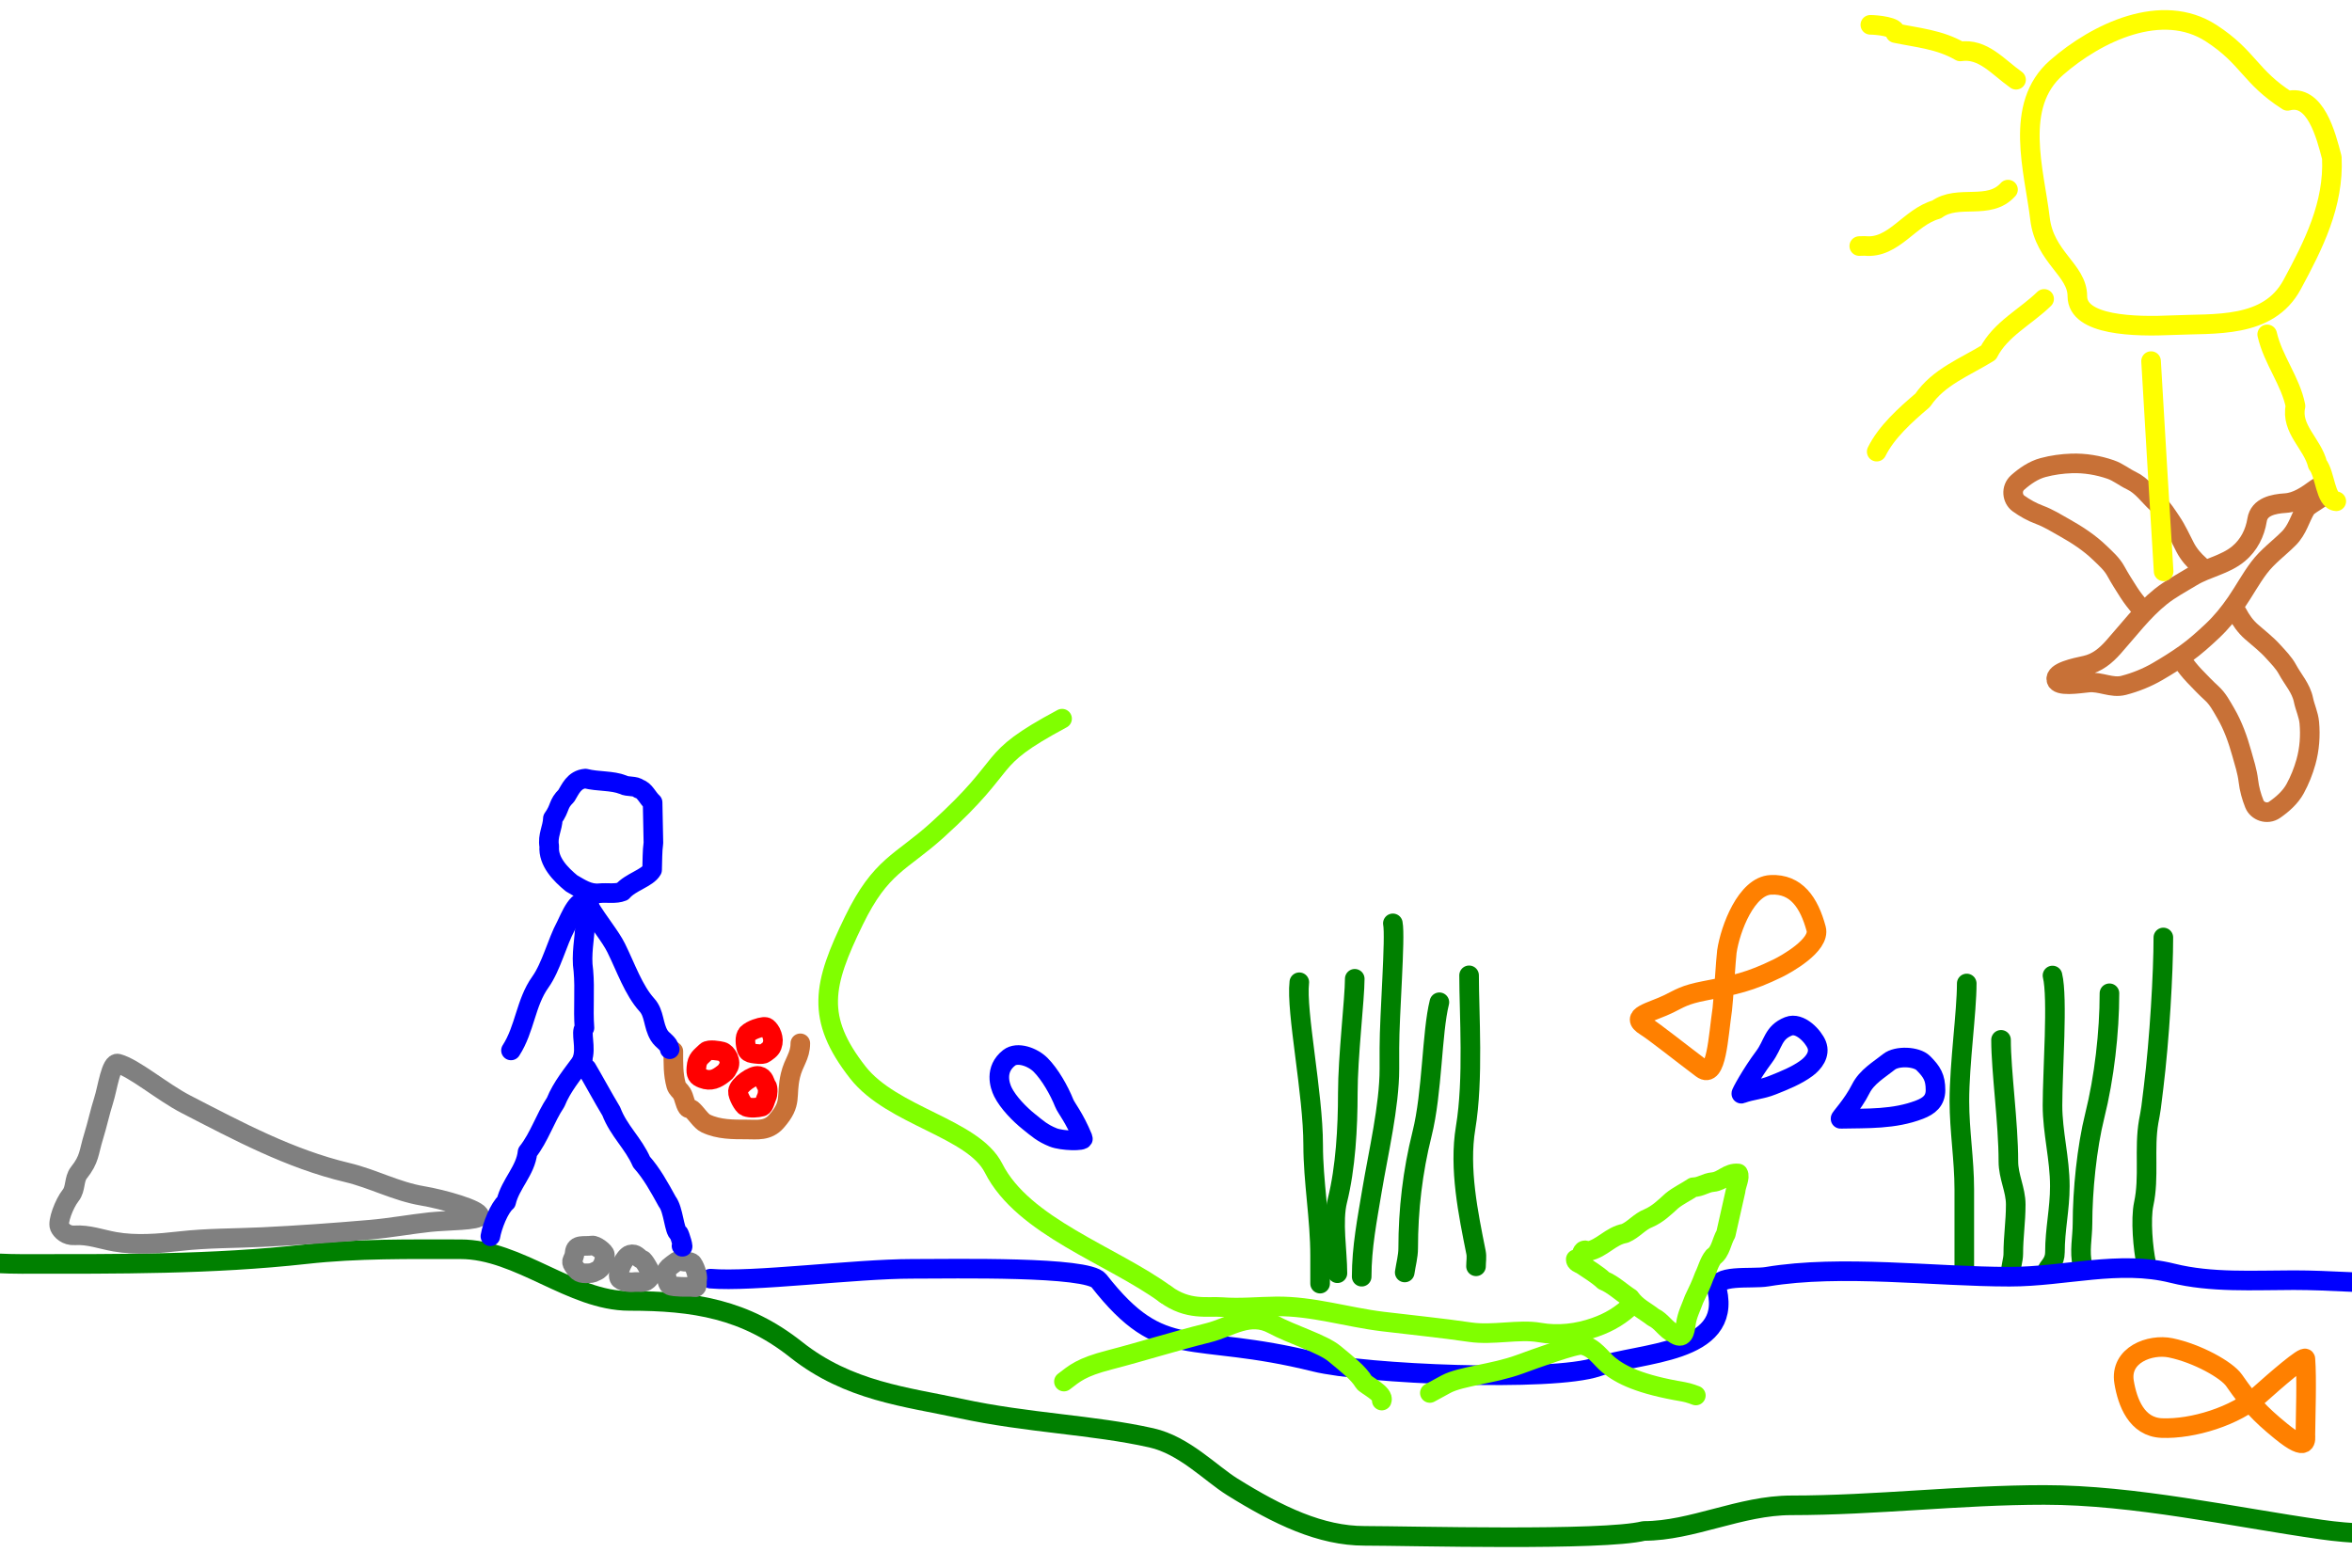
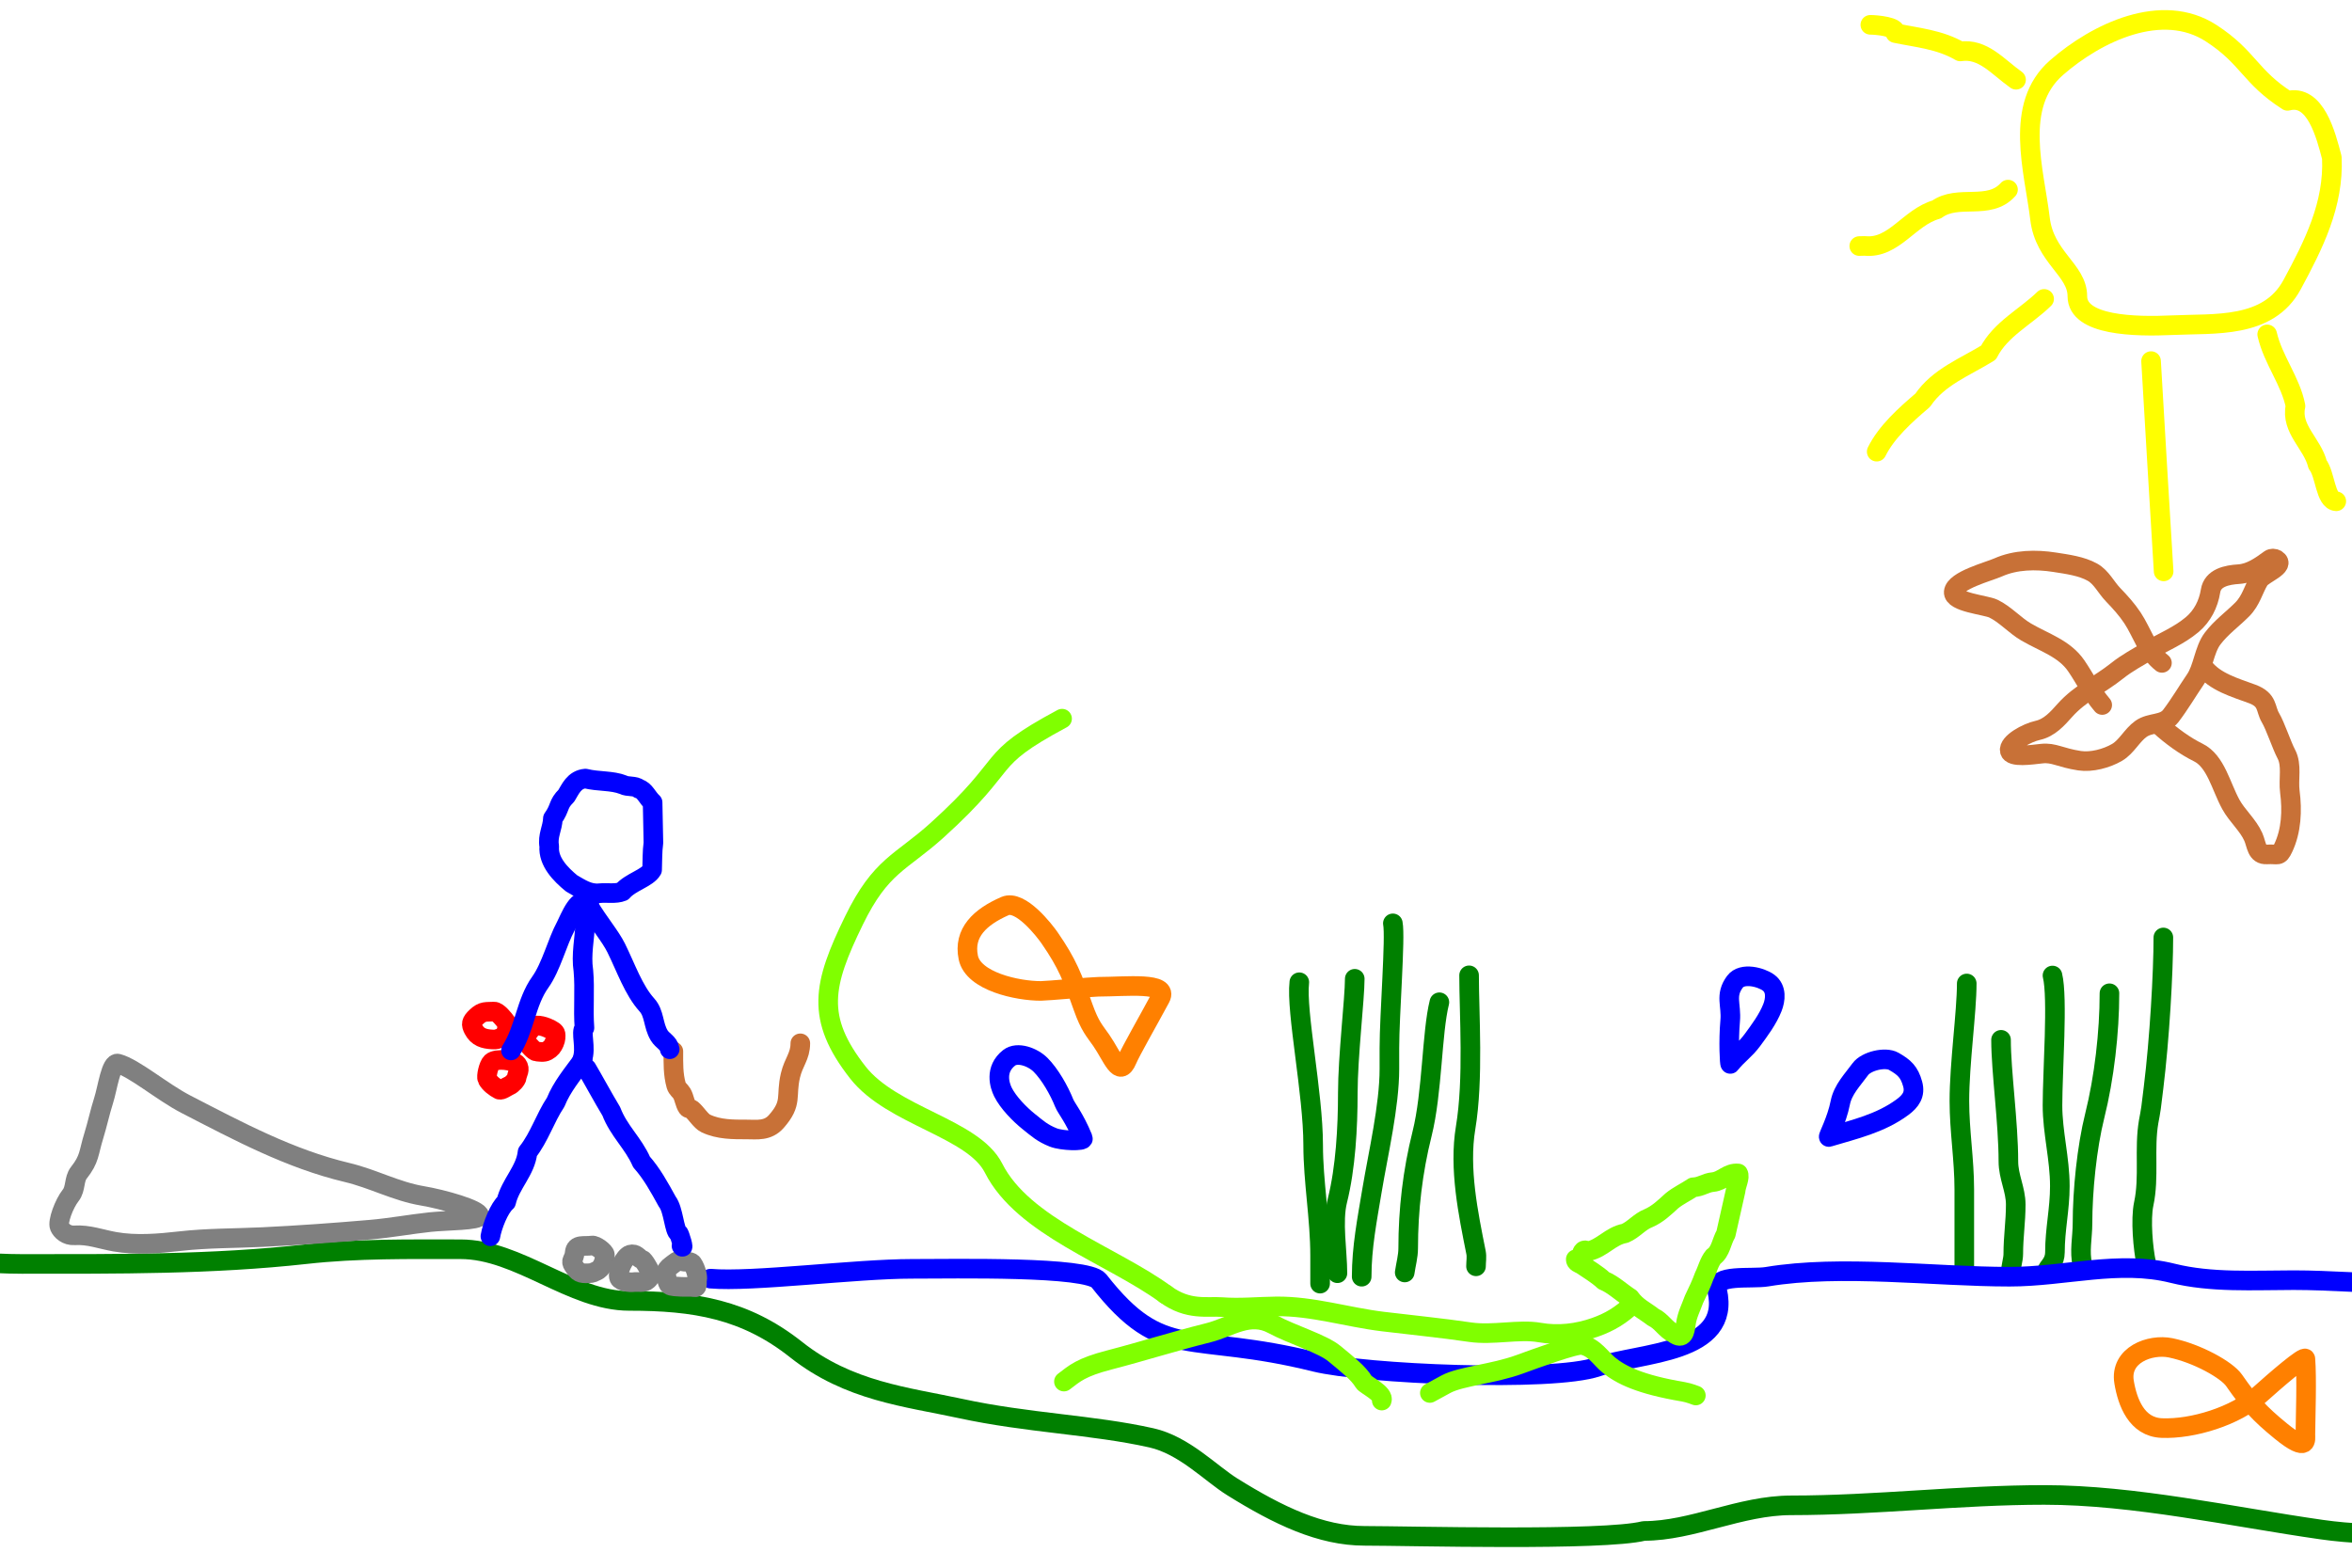
<svg xmlns="http://www.w3.org/2000/svg" width="480" height="320" id="svg2" version="1.1">
-   <defs id="defs4">
-     </defs>
+   <defs id="defs4" />
  <g id="layer1" transform="translate(0,0)">
    <path style="opacity:1;fill:none;fill-opacity:1;fill-rule:nonzero;stroke:#008000;stroke-width:4;stroke-linecap:round;stroke-linejoin:round;marker:none;marker-start:none;marker-mid:none;marker-end:none;stroke-miterlimit:4;stroke-dasharray:none;stroke-dashoffset:0;stroke-opacity:1;visibility:visible;display:inline;overflow:visible;enable-background:accumulate" d="M 265.165,200.499 C 264.475,206.501 267.993,223.186 267.993,233.733 C 267.993,241.151 269.408,248.697 269.408,256.36 C 269.408,258.246 269.408,260.132 269.408,262.017" id="path3654" />
    <path style="opacity:1;fill:none;fill-opacity:1;fill-rule:nonzero;stroke:#008000;stroke-width:4;stroke-linecap:round;stroke-linejoin:round;marker:none;marker-start:none;marker-mid:none;marker-end:none;stroke-miterlimit:4;stroke-dasharray:none;stroke-dashoffset:0;stroke-opacity:1;visibility:visible;display:inline;overflow:visible;enable-background:accumulate" d="M 276.479,199.792 C 276.479,203.878 275.065,215.68 275.065,223.126 C 275.065,230.191 274.607,238.392 272.943,245.047 C 271.868,249.347 272.943,255.443 272.943,259.896" id="path3656" />
    <path style="opacity:1;fill:none;fill-opacity:1;fill-rule:nonzero;stroke:#008000;stroke-width:4;stroke-linecap:round;stroke-linejoin:round;marker:none;marker-start:none;marker-mid:none;marker-end:none;stroke-miterlimit:4;stroke-dasharray:none;stroke-dashoffset:0;stroke-opacity:1;visibility:visible;display:inline;overflow:visible;enable-background:accumulate" d="M 293.75,204.585 C 292.197,210.794 292.339,222.957 290.214,231.455 C 288.296,239.127 287.386,246.931 287.386,254.789 C 287.386,256.456 286.914,258.089 286.678,259.739" id="path3658" />
    <path style="opacity:1;fill:none;fill-opacity:1;fill-rule:nonzero;stroke:#008000;stroke-width:4;stroke-linecap:round;stroke-linejoin:round;marker:none;marker-start:none;marker-mid:none;marker-end:none;stroke-miterlimit:4;stroke-dasharray:none;stroke-dashoffset:0;stroke-opacity:1;visibility:visible;display:inline;overflow:visible;enable-background:accumulate" d="M 299.813,199.085 C 299.813,206.932 300.762,220.262 299.106,230.197 C 297.716,238.539 299.657,247.8 301.227,255.653 C 301.412,256.578 301.227,257.539 301.227,258.482" id="path3660" />
    <path style="opacity:1;fill:none;fill-opacity:1;fill-rule:nonzero;stroke:#008000;stroke-width:4;stroke-linecap:round;stroke-linejoin:round;marker:none;marker-start:none;marker-mid:none;marker-end:none;stroke-miterlimit:4;stroke-dasharray:none;stroke-dashoffset:0;stroke-opacity:1;visibility:visible;display:inline;overflow:visible;enable-background:accumulate" d="M 284.257,188.478 C 284.821,191.3 283.55,207.16 283.55,213.934 C 283.55,215.348 283.55,216.762 283.55,218.177 C 283.55,225.792 281.262,235.437 280.014,242.925 C 279.008,248.961 277.893,254.613 277.893,260.603" id="path3662" />
    <path style="opacity:1;fill:none;fill-opacity:1;fill-rule:nonzero;stroke:#008000;stroke-width:4;stroke-linecap:round;stroke-linejoin:round;marker:none;marker-start:none;marker-mid:none;marker-end:none;stroke-miterlimit:4;stroke-dasharray:none;stroke-dashoffset:0;stroke-opacity:1;visibility:visible;display:inline;overflow:visible;enable-background:accumulate" d="M 408.375,212.25 C 408.375,218.669 409.875,229.186 409.875,237.051 C 409.875,240.239 411.375,242.794 411.375,245.878 C 411.375,249.423 410.875,252.431 410.875,255.967 C 410.875,257.137 410.375,258.48 410.375,259.75" id="path3751" />
    <path style="fill:none;fill-rule:nonzero;stroke:#008000;stroke-width:4;stroke-linecap:round;stroke-linejoin:round;stroke-opacity:1;opacity:1;color:#000000;fill-opacity:1;marker:none;marker-start:none;marker-mid:none;marker-end:none;stroke-miterlimit:4;stroke-dasharray:none;stroke-dashoffset:0;visibility:visible;display:inline;overflow:visible;enable-background:accumulate" d="M 430.5,202.75 C 430.5,210.734 429.431,220.024 427.5,227.75 C 425.876,234.245 425,243.098 425,249.75 C 425,252.583 424.313,255.501 425,258.25" id="path3753" />
    <path style="fill:none;fill-rule:nonzero;stroke:#008000;stroke-width:4;stroke-linecap:round;stroke-linejoin:round;stroke-opacity:1;opacity:1;color:#000000;fill-opacity:1;marker:none;marker-start:none;marker-mid:none;marker-end:none;stroke-miterlimit:4;stroke-dasharray:none;stroke-dashoffset:0;visibility:visible;display:inline;overflow:visible;enable-background:accumulate" d="M 418.875,199.125 C 420.005,203.645 418.875,218.799 418.875,225.625 C 418.875,231.166 420.375,236.471 420.375,242.125 C 420.375,246.845 419.375,250.903 419.375,255.625 C 419.375,257.552 418.195,258.485 417.875,259.125" id="path3755" />
    <path style="fill:none;fill-rule:nonzero;stroke:#008000;stroke-width:4;stroke-linecap:round;stroke-linejoin:round;stroke-opacity:1;opacity:1;color:#000000;fill-opacity:1;marker:none;marker-start:none;marker-mid:none;marker-end:none;stroke-miterlimit:4;stroke-dasharray:none;stroke-dashoffset:0;visibility:visible;display:inline;overflow:visible;enable-background:accumulate" d="M 401.375,200.75 C 401.375,206.612 399.875,217.075 399.875,224.75 C 399.875,230.782 400.875,236.739 400.875,242.75 C 400.875,247.505 400.875,251.976 400.875,256.75 C 400.875,257.75 400.875,258.75 400.875,259.75" id="path3757" />
    <path style="opacity:1;fill:none;fill-opacity:1;fill-rule:nonzero;stroke:#008000;stroke-width:4;stroke-linecap:round;stroke-linejoin:round;marker:none;marker-start:none;marker-mid:none;marker-end:none;stroke-miterlimit:4;stroke-dasharray:none;stroke-dashoffset:0;stroke-opacity:1;visibility:visible;display:inline;overflow:visible;enable-background:accumulate" d="M 441.5,191.359 C 441.5,198.581 440.716,212.171 439.5,222.014 C 439.333,223.364 439.167,224.714 439,226.063 C 438.88,227.036 438.667,227.991 438.5,228.955 C 437.546,234.471 438.675,240.291 437.5,245.729 C 436.811,248.918 437.375,254.984 438,257.875" id="path3759" />
    <path style="fill:none;fill-rule:evenodd;stroke:#0000ff;stroke-width:4;stroke-linecap:round;stroke-linejoin:round;stroke-miterlimit:4;stroke-dasharray:none;stroke-opacity:1" d="M 144.987,261 C 153.405,261.745 174.587,259 186.083,259 C 194.909,259 221.921,258.436 224.268,261.437 C 237.372,278.184 242.683,271.61 268.376,278 C 278.31,280.471 316.753,282.171 326.03,278.993 C 334.841,275.974 353.426,276.468 350.444,263.389 C 349.662,259.956 357.379,261.144 360.624,260.603 C 375.763,258.08 394.702,260.603 410.122,260.603 C 421.447,260.603 432.418,257.162 443.356,259.896 C 451.271,261.875 459.936,261.31 468.105,261.31 C 475.488,261.31 483.21,262.017 490.732,262.017 C 497.26,262.017 503.672,261.893 509.824,263.431" id="path2849" />
-     <path style="fill:none;fill-rule:evenodd;stroke:#ff8000;stroke-width:4;stroke-linecap:round;stroke-linejoin:round;stroke-miterlimit:4;stroke-dasharray:none;stroke-opacity:1" d="M 347.309,218.12 C 350.342,220.399 350.647,211.618 351.492,205.968 C 351.669,204.779 352.243,195.429 352.421,194.241 C 353.128,189.506 356.42,180.859 361.398,180.615 C 366.572,180.361 369.197,184.221 370.644,189.586 C 371.546,192.935 364.415,196.86 362.852,197.623 C 357.089,200.435 354.12,201.042 347.858,202.252 C 343.704,203.055 342.794,203.819 340.555,204.911 C 336.947,206.671 332.41,207.367 335.823,209.48 C 337.668,210.622 342.777,214.714 347.309,218.12 z" id="path3621" />
+     <path style="fill:none;fill-rule:evenodd;stroke:#ff8000;stroke-width:4;stroke-linecap:round;stroke-linejoin:round;stroke-miterlimit:4;stroke-dasharray:none;stroke-opacity:1" d="M 236.808,203.725 C 238.605,200.384 229.878,201.405 224.165,201.421 C 222.963,201.424 213.634,202.265 212.432,202.268 C 207.645,202.281 198.601,200.33 197.609,195.445 C 196.579,190.369 200,187.192 205.086,184.954 C 208.261,183.557 213.215,190.016 214.205,191.446 C 217.852,196.721 218.9,199.564 221.039,205.572 C 222.458,209.558 223.351,210.343 224.768,212.392 C 227.051,215.693 228.422,220.073 229.997,216.381 C 230.848,214.385 234.124,208.719 236.808,203.725 z" id="path3621" />
    <path style="fill:none;fill-rule:evenodd;stroke:#ff8000;stroke-width:4;stroke-linecap:round;stroke-linejoin:round;stroke-miterlimit:4;stroke-dasharray:none;stroke-opacity:1" d="M 470.487,277.375 C 470.419,276.523 464.333,281.796 461.112,284.688 C 456.234,289.066 447.478,291.755 441.174,291.5 C 436.028,291.292 434.167,286.204 433.487,282.125 C 432.559,276.56 438.812,274.264 442.987,275.125 C 448.442,276.25 454.453,279.634 455.924,281.75 C 459.126,286.354 461.066,288.518 465.487,292.125 C 471.125,296.725 470.476,293.713 470.487,292.812 C 470.527,289.158 470.796,281.238 470.487,277.375 z" id="path3623" />
    <path style="opacity:1;fill:none;fill-opacity:1;fill-rule:nonzero;stroke:#008000;stroke-width:4;stroke-linecap:round;stroke-linejoin:round;marker:none;marker-start:none;marker-mid:none;marker-end:none;stroke-miterlimit:4;stroke-dasharray:none;stroke-dashoffset:0;stroke-opacity:1;visibility:visible;display:inline;overflow:visible;enable-background:accumulate" d="M -170.513,256 C -164.846,254.832 -154.201,256.384 -150.513,256.5 C -139.713,256.84 -126.531,258.5 -115.513,258.5 C -101.894,258.5 -88.583,255.96 -75.013,256.5 C -62.906,256.982 -50.074,259.912 -38.013,257.5 C -24.878,254.873 -8.824,258 4.487,258 C 23.854,258 43.318,258.13 62.487,256 C 72.96,254.836 83.409,255 93.987,255 C 105.885,255 116.625,265.546 128.426,265.546 C 141.721,265.546 152.048,267.225 162.487,275.5 C 173.209,284 185.037,285.13 195.987,287.5 C 209.846,290.5 222.974,290.802 234.987,293.5 C 241.665,295 247.049,300.735 251.487,303.5 C 260.903,309.367 269.53,313.5 278.487,313.5 C 287.529,313.5 327.142,314.586 335.487,312.5 C 345.365,312.5 355.144,307.272 365.574,307.272 C 382.775,307.272 400.023,305.151 417.193,305.151 C 435.591,305.151 455.66,309.636 473.762,312.222 C 485.671,313.923 499.154,313.083 510.531,310.808" id="path2842" />
    <path style="fill:none;stroke:#0000ff;stroke-width:4;stroke-linecap:round;stroke-linejoin:round;stroke-miterlimit:4;stroke-dasharray:none;stroke-opacity:1" d="M 119.477,158.925 C 117.129,159.113 116.378,161.16 115.576,162.435 C 113.778,164.189 114.429,164.836 112.831,167.065 C 112.779,169.032 111.699,170.6 112.093,172.74 C 111.829,175.887 114.433,178.487 116.64,180.308 C 118.461,181.349 120.142,182.541 122.338,182.324 C 123.889,182.17 125.648,182.533 127.034,181.969 C 128.666,180.044 132.123,179.246 133.084,177.552 C 133.164,175.695 133.095,173.852 133.349,172.046 C 133.295,169.298 133.241,166.551 133.186,163.803 C 132.115,162.834 131.575,161.29 130.372,160.998 C 129.697,160.335 128.062,160.668 127.173,160.185 C 124.882,159.275 122.117,159.582 119.477,158.925 L 119.477,158.925 z" id="path2905" />
    <path style="fill:none;stroke:#0000ff;stroke-width:4;stroke-linecap:round;stroke-linejoin:round;stroke-miterlimit:4;stroke-dasharray:none;stroke-opacity:1" d="M 118.812,216.292 C 119.728,213.924 118.401,210.617 119.277,209.796 C 118.978,205.93 119.408,202.008 119.058,198.149 C 118.553,194.827 119.328,191.573 119.432,188.473 C 119.714,186.974 119.996,185.475 120.278,183.976" id="path2907" />
    <path style="fill:none;stroke:#c87137;stroke-width:4;stroke-linecap:round;stroke-linejoin:round;marker:none;stroke-miterlimit:4;stroke-dasharray:none;stroke-dashoffset:0;stroke-opacity:1;visibility:visible;display:inline;overflow:visible;enable-background:accumulate" d="M 137.422,214.6 C 137.419,216.963 137.348,219.244 137.998,221.552 C 138.2,222.268 138.796,222.603 139.15,223.188 C 139.653,224.023 139.754,225.274 140.301,226.051 C 140.516,226.356 140.901,226.246 141.165,226.46 C 142.081,227.204 143.016,228.837 144.043,229.323 C 146.708,230.585 149.626,230.55 152.392,230.55 C 154.505,230.55 156.673,230.919 158.437,228.914 C 161.808,225.083 160.293,223.869 161.316,219.507 C 161.96,216.762 163.331,215.623 163.331,212.964" id="path2928" />
+     <path style="fill:none;stroke:#ff0000;stroke-width:4;stroke-linecap:butt;stroke-linejoin:miter;marker:none;stroke-miterlimit:4;stroke-dasharray:none;stroke-dashoffset:0;stroke-opacity:1;visibility:visible;display:inline;overflow:visible;enable-background:accumulate" d="M 103.265,208.64 C 102.947,208.167 101.594,206.441 100.829,206.488 C 99.226,206.587 98.528,206.294 97.179,207.599 C 96.16,208.584 96.067,209.038 96.626,210.113 C 97.461,211.719 98.768,212.084 100.472,212.177 C 101.505,212.234 101.333,212.102 102.05,211.903 C 103.378,211.533 103.814,209.457 103.265,208.64 z" id="path3727" />
+     <path style="fill:none;stroke:#ff0000;stroke-width:4;stroke-linecap:butt;stroke-linejoin:miter;marker:none;stroke-miterlimit:4;stroke-dasharray:none;stroke-dashoffset:0;stroke-opacity:1;visibility:visible;display:inline;overflow:visible;enable-background:accumulate" d="M 105.565,217.328 C 104.858,216.346 101.234,215.978 100.31,216.855 C 99.717,217.419 99.178,219.744 99.459,220.273 C 99.935,221.168 101.002,221.976 101.894,222.425 C 102.326,222.642 103.43,221.805 103.968,221.588 C 104.465,221.388 105.404,220.423 105.458,219.902 C 105.543,219.08 106.286,218.329 105.565,217.328 z" id="path3729" />
+     <path style="fill:none;stroke:#ff0000;stroke-width:4;stroke-linecap:butt;stroke-linejoin:miter;marker:none;stroke-miterlimit:4;stroke-dasharray:none;stroke-dashoffset:0;stroke-opacity:1;visibility:visible;display:inline;overflow:visible;enable-background:accumulate" d="M 111.521,209.738 C 110.933,209.501 110.126,209.293 109.548,209.329 C 108.664,209.383 107.724,210.746 107.374,211.567 C 107.125,212.154 107.314,212.576 107.648,212.989 C 108.015,213.442 108.99,214.606 109.522,214.644 C 110.032,214.68 110.983,214.884 111.639,214.513 C 112.495,214.028 112.78,213.599 113.129,212.827 C 113.422,212.178 113.446,211.441 113.373,211.041 C 113.306,210.677 112.814,210.259 111.521,209.738 z" id="path3733" />
    <path style="fill:none;stroke:#0000ff;stroke-width:4;stroke-linecap:round;stroke-linejoin:round;stroke-miterlimit:4;stroke-dasharray:none;stroke-opacity:1" d="M 104.283,214.416 C 107.109,210.056 107.281,204.651 110.261,200.485 C 112.499,197.356 113.726,192.269 115.471,189.06 C 116.175,187.765 118.332,181.873 120.201,185.007 C 122.188,188.339 124.558,191.081 125.759,193.514 C 127.747,197.538 129.29,202.112 132.033,205.147 C 133.595,206.875 133.265,209.269 134.526,211.351 C 135.208,212.476 136.427,212.842 136.675,214.174" id="path2911" />
    <path style="fill:none;stroke:#c87137;stroke-width:4;stroke-linecap:round;stroke-linejoin:round;marker:none;stroke-miterlimit:4;stroke-dasharray:none;stroke-dashoffset:0;stroke-opacity:1;visibility:visible;display:inline;overflow:visible;enable-background:accumulate" d="M -41.222,254.43 C -46.037,253.851 -51.42,256.366 -55.727,254.59 C -59.45,253.055 -63.352,249.902 -64.405,245.392 C -65.838,239.252 -67.461,233.145 -68.909,227.003 C -71.054,217.911 -69.453,208.561 -69.884,199.343 C -70.1,194.723 -67.562,190.459 -67.699,185.767 C -67.893,179.148 -68.139,172.525 -67.718,165.897 C -67.493,162.362 -67.774,158.73 -69.517,155.504 C -70.574,153.549 -69.686,151.157 -69.704,149.004" id="path2832" />
    <path style="fill:none;stroke:#c87137;stroke-width:4;stroke-linecap:round;stroke-linejoin:round;marker:none;stroke-miterlimit:4;stroke-dasharray:none;stroke-dashoffset:0;stroke-opacity:1;visibility:visible;display:inline;overflow:visible;enable-background:accumulate" d="M -99.122,153.765 C -98.664,157.476 -98.306,161.191 -97.8,164.933 C -97.14,169.809 -97.8,175.361 -97.8,180.288 C -97.8,191.504 -96.58,203.754 -99.122,214.489 C -100.471,220.187 -97.551,234.641 -99.122,239.616 C -101.609,247.497 -109.699,251.134 -116.967,254.972 C -118.036,255.537 -120.966,254.972 -122.254,254.972" id="path2850" />
    <path style="fill:none;stroke:#94f3f3;stroke-width:4;stroke-linecap:round;stroke-linejoin:round;stroke-miterlimit:4;stroke-dasharray:none;stroke-opacity:1" d="M -104.419,37.45 C -109.365,37.639 -113.892,41.25 -115.419,45.919 C -117.088,49.654 -118.729,53.735 -118.038,57.903 C -117.148,62.732 -115.164,67.255 -113.607,71.888 C -113.261,72.584 -112.639,73.508 -113.263,74.231 C -114.303,74.851 -115.021,73.39 -115.574,72.717 C -116.452,71.422 -117.19,70.025 -118.26,68.873 C -122.278,63.26 -126.961,58.025 -132.638,54.044 C -134.233,53.006 -136.405,53.088 -137.888,54.294 C -140.033,55.92 -141.564,58.187 -143.566,59.971 C -147.189,63.533 -151.166,66.933 -153.624,71.458 C -156.233,76.564 -156.596,82.877 -154.148,88.113 C -152.334,92.205 -148.572,94.938 -144.826,97.14 C -140.6,99.649 -136.28,102.013 -132.201,104.763 C -131.45,104.803 -129.987,106.114 -131.163,106.453 C -132.316,106.24 -133.483,105.696 -134.654,106.142 C -140.043,107.19 -144.756,110.443 -148.51,114.345 C -150.376,116.359 -152.062,118.609 -152.906,121.255 C -153.895,124.096 -153.918,127.401 -152.369,130.052 C -151.26,132.225 -149.108,133.529 -147.002,134.588 C -143.752,136.237 -140.383,137.714 -137.444,139.9 C -135.236,141.405 -133.031,142.92 -130.701,144.231 C -129.856,145.168 -130.913,146.391 -131.796,146.826 C -138.14,150.574 -144.111,155.058 -149.096,160.508 C -151.659,163.274 -153.644,166.868 -153.544,170.731 C -153.495,172.933 -151.919,175.144 -149.65,175.437 C -144.196,176.975 -138.596,177.995 -132.963,178.58 C -128.234,178.909 -123.372,178.368 -119.029,176.381 C -114.052,174.14 -113.792,170.605 -109.889,166.847 C -106.281,163.172 -103.036,159.047 -100.999,154.281 C -100.453,153.296 -100.254,152.135 -99.513,151.263 C -98.767,150.714 -97.369,151.062 -97.357,152.106 C -96.795,154.355 -95.914,156.645 -94.143,158.221 C -91.882,160.732 -85.199,162.871 -82.312,164.612 C -79.759,165.724 -78.734,163.076 -77.005,161.035 C -74.298,158.287 -72.312,154.797 -71.39,151.051 C -71.127,150.069 -71.315,148.895 -70.732,148.044 C -69.761,147.321 -68.747,148.218 -68.158,148.962 C -65.144,151.449 -60.186,155.944 -56.186,156.678 C -51.642,157.598 -47.025,156.403 -42.66,155.174 C -38.961,154.129 -35.236,152.871 -32.027,150.711 C -29.834,149.172 -29.584,145.897 -30.924,143.714 C -32.033,141.8 -33.429,140.084 -34.824,138.375 C -35.321,137.714 -36.053,136.815 -34.943,137.787 C -32.34,139.811 -29.43,141.916 -25.987,141.931 C -22.36,142.115 -18.51,142.818 -15.061,141.318 C -12.807,140.003 -12.049,137.277 -11.588,134.875 C -9.557,126.165 -9.034,117.038 -10.585,108.207 C -10.984,105.387 -12.071,102.394 -14.542,100.758 C -16.669,99.258 -19.288,98.501 -21.888,98.731 C -22.955,98.515 -22.652,96.758 -21.607,96.794 C -16.848,95.26 -12.126,93.282 -8.2,90.123 C -6.576,88.792 -5.022,87.3 -3.951,85.481 C -3.185,83.9 -3.336,81.901 -4.562,80.586 C -6.44,78.312 -9.298,77.191 -11.982,76.169 C -17.691,74.124 -24.106,74.942 -29.525,77.466 C -31.49,78.363 -33.503,79.361 -34.837,81.127 C -35.811,81.703 -35.176,83.01 -36.263,83.419 C -37.471,83.643 -36.959,81.837 -36.984,81.096 C -36.688,79.565 -36.751,78.014 -36.903,76.475 C -37.322,70.067 -39.772,63.736 -44.046,58.912 C -46.245,56.562 -49.059,54.293 -52.441,54.294 C -55.13,54.439 -56.997,56.612 -58.812,58.342 C -60.415,59.853 -61.744,61.626 -63.201,63.263 C -64.206,63.707 -64.974,62.568 -65.167,61.715 C -66.463,58.059 -68.823,54.876 -71.395,52.017 C -75.906,47.322 -81.757,44.296 -87.355,41.119 C -90.934,39.241 -94.832,37.865 -98.892,37.613 C -100.728,37.428 -102.576,37.392 -104.419,37.45 z" id="path2827" />
    <path id="path3747" style="fill:none;stroke:#808080;stroke-width:4;stroke-linecap:butt;stroke-linejoin:miter;stroke-miterlimit:4;stroke-dasharray:none;stroke-opacity:1" d="M 97.858,248.175 C 97.858,249.17 91.115,249.099 87.757,249.46 C 83.69,249.898 79.65,250.652 75.564,251.003 C 68.237,251.634 60.896,252.164 53.568,252.515 C 47.954,252.784 42.361,252.709 36.73,253.348 C 32.291,253.852 27.699,254.224 23.423,253.467 C 20.674,252.98 18.086,251.973 15.199,252.159 C 13.58,252.263 12.505,251.201 12.161,250.41 C 11.726,249.413 13.03,245.769 14.436,243.985 C 15.49,242.648 15.069,240.679 16.08,239.402 C 18.343,236.546 18.055,235.347 19.13,231.88 C 19.872,229.488 20.399,226.968 21.151,224.62 C 21.963,222.086 22.632,216.723 24.076,217.108 C 27.386,217.991 33.126,222.918 37.966,225.412 C 48.525,230.855 59.153,236.564 70.85,239.337 C 76.077,240.576 80.852,243.202 86.199,244.098 C 90.305,244.786 97.858,246.901 97.858,248.175 L 97.858,248.175 z" />
-     <path style="fill:none;stroke:#ff0000;stroke-width:4;stroke-linecap:butt;stroke-linejoin:miter;marker:none;stroke-miterlimit:4;stroke-dasharray:none;stroke-dashoffset:0;stroke-opacity:1;visibility:visible;display:inline;overflow:visible;enable-background:accumulate" d="M 147.372,214.649 C 146.82,214.505 144.663,214.107 144.122,214.649 C 142.986,215.785 142.269,216.028 142.122,217.899 C 142.011,219.312 142.242,219.714 143.372,220.149 C 145.061,220.8 146.282,220.208 147.622,219.149 C 148.433,218.508 148.217,218.523 148.622,217.899 C 149.373,216.742 148.324,214.897 147.372,214.649 z" id="path3727" />
-     <path style="fill:none;stroke:#ff0000;stroke-width:4;stroke-linecap:butt;stroke-linejoin:miter;marker:none;stroke-miterlimit:4;stroke-dasharray:none;stroke-dashoffset:0;stroke-opacity:1;visibility:visible;display:inline;overflow:visible;enable-background:accumulate" d="M 154.848,219.636 C 153.668,219.369 150.709,221.493 150.598,222.761 C 150.526,223.577 151.662,225.676 152.223,225.886 C 153.172,226.243 154.507,226.141 155.473,225.886 C 155.94,225.763 156.213,224.405 156.473,223.886 C 156.712,223.407 156.777,222.063 156.473,221.636 C 155.992,220.964 156.051,219.909 154.848,219.636 z" id="path3729" />
-     <path style="fill:none;stroke:#ff0000;stroke-width:4;stroke-linecap:butt;stroke-linejoin:miter;marker:none;stroke-miterlimit:4;stroke-dasharray:none;stroke-dashoffset:0;stroke-opacity:1;visibility:visible;display:inline;overflow:visible;enable-background:accumulate" d="M 154.286,210.005 C 153.688,210.217 152.946,210.595 152.536,211.005 C 151.91,211.631 152.107,213.275 152.389,214.121 C 152.591,214.726 153.012,214.917 153.536,215.005 C 154.111,215.102 155.613,215.329 156.036,215.005 C 156.442,214.694 157.29,214.217 157.536,213.505 C 157.857,212.575 157.786,212.065 157.536,211.255 C 157.326,210.574 156.856,210.006 156.536,209.755 C 156.244,209.526 155.6,209.539 154.286,210.005 z" id="path3733" />
    <path id="path4061" d="M 123.443,256.13 C 123.448,255.56 121.558,254.11 120.803,254.235 C 119.218,254.495 117.446,253.839 117.283,255.709 C 117.153,257.2 116.323,257.253 116.987,258.266 C 117.98,259.78 118.416,259.98 120.122,259.9 C 121.155,259.852 120.97,259.738 121.663,259.468 C 122.948,258.965 123.432,257.351 123.443,256.13 z" style="opacity:1;fill:none;fill-opacity:1;fill-rule:nonzero;stroke:#808080;stroke-width:4;stroke-linecap:butt;stroke-linejoin:miter;marker:none;marker-start:none;marker-mid:none;marker-end:none;stroke-miterlimit:4;stroke-dasharray:none;stroke-dashoffset:0;stroke-opacity:1;visibility:visible;display:inline;overflow:visible;enable-background:accumulate" />
    <path id="path4063" d="M 128.605,256.092 C 127.441,256.421 125.857,259.701 126.366,260.868 C 126.693,261.619 128.619,261.804 129.211,261.721 C 130.216,261.58 131.416,261.968 132.142,261.282 C 132.494,260.951 133.065,260.344 132.81,259.823 C 132.481,259.149 131.477,257.254 130.988,257.072 C 130.215,256.783 129.793,255.756 128.605,256.092 z" style="opacity:1;fill:none;fill-opacity:1;fill-rule:nonzero;stroke:#808080;stroke-width:4;stroke-linecap:butt;stroke-linejoin:miter;marker:none;marker-start:none;marker-mid:none;marker-end:none;stroke-miterlimit:4;stroke-dasharray:none;stroke-dashoffset:0;stroke-opacity:1;visibility:visible;display:inline;overflow:visible;enable-background:accumulate" />
    <path id="path4065" d="M 141.296,257.891 C 140.931,257.373 139.688,257.698 139.182,257.414 C 138.41,256.98 137.692,257.841 136.953,258.342 C 136.425,258.7 135.861,259.361 135.917,259.889 C 135.979,260.469 136.167,261.975 136.593,262.295 C 137.002,262.603 138.218,262.623 138.969,262.667 C 139.952,262.724 140.904,262.61 141.785,262.753 C 142.488,262.866 142.122,261.53 142.277,261.154 C 142.419,260.811 142.1,259.03 141.296,257.891 z" style="opacity:1;fill:none;fill-opacity:1;fill-rule:nonzero;stroke:#808080;stroke-width:4;stroke-linecap:butt;stroke-linejoin:miter;marker:none;marker-start:none;marker-mid:none;marker-end:none;stroke-miterlimit:4;stroke-dasharray:none;stroke-dashoffset:0;stroke-opacity:1;visibility:visible;display:inline;overflow:visible;enable-background:accumulate" />
    <path id="path2909" style="fill:none;stroke:#0000ff;stroke-width:4;stroke-linecap:round;stroke-linejoin:round;stroke-miterlimit:4;stroke-dasharray:none;stroke-opacity:1" d="M 119.74,218.12 C 120.838,219.946 123.08,224.087 124.75,226.85 C 126.285,230.886 129.249,233.32 130.927,237.182 C 133.046,239.574 134.502,242.25 136.178,245.285 C 137.475,246.943 137.571,251.318 138.497,251.744 C 138.699,251.931 139.776,255.386 139.084,254.312 M 118.907,216.436 C 116.906,219.17 114.664,221.83 113.403,224.983 C 111.229,228.245 110.086,232.104 107.658,235.174 C 107.282,238.938 104.129,241.701 103.3,245.352 C 101.896,246.518 100.437,250.245 100.082,252.352" />
-     <path style="opacity:1;fill:none;fill-opacity:1;fill-rule:nonzero;stroke:#c87137;stroke-width:4;stroke-linecap:round;stroke-linejoin:round;marker:none;marker-start:none;marker-mid:none;marker-end:none;stroke-miterlimit:4;stroke-dasharray:none;stroke-dashoffset:0;stroke-opacity:1;visibility:visible;display:inline;overflow:visible;enable-background:accumulate" d="M 472.731,99.695 C 470.811,101.109 468.771,102.545 466.387,102.698 C 463.968,102.852 461.063,103.424 460.633,106.118 C 460.201,108.821 458.951,111.26 456.886,112.998 C 454.121,115.325 450.395,115.866 447.328,117.722 C 445.166,119.029 442.922,120.218 440.964,121.783 C 437.314,124.702 434.424,128.598 431.279,132.122 C 429.749,133.836 427.998,135.316 425.6,135.839 C 423.445,136.309 419.309,137.14 419.66,138.765 C 419.972,140.205 424.054,139.549 426.209,139.329 C 428.678,139.078 430.972,140.526 433.386,139.9 C 435.776,139.279 438.152,138.331 440.294,137.083 C 442.262,135.937 444.194,134.735 446.056,133.404 C 448.001,132.013 449.767,130.416 451.505,128.781 C 453.369,127.027 454.947,125.069 456.387,122.975 C 457.992,120.641 459.316,118.148 461.035,115.871 C 462.781,113.557 465.09,111.915 467.092,109.907 C 468.912,108.084 469.397,105.76 470.564,103.856 C 471.325,102.617 476.069,100.999 474.059,99.702 C 473.695,99.467 473.088,99.432 472.731,99.695 z" id="path2935" />
-     <path style="opacity:1;fill:none;fill-opacity:1;fill-rule:nonzero;stroke:#c87137;stroke-width:4;stroke-linecap:round;stroke-linejoin:round;marker:none;marker-start:none;marker-mid:none;marker-end:none;stroke-miterlimit:4;stroke-dasharray:none;stroke-dashoffset:0;stroke-opacity:1;visibility:visible;display:inline;overflow:visible;enable-background:accumulate" d="M 448.963,115.438 C 447.748,114.361 446.705,113.177 445.944,111.716 C 445.031,109.964 444.22,108.123 443.115,106.498 C 442.227,105.192 441.392,103.798 440.218,102.739 C 438.483,101.174 437.181,99.148 434.969,98.1 C 433.518,97.413 432.288,96.369 430.728,95.832 C 428.208,94.964 425.493,94.502 422.771,94.594 C 420.828,94.659 418.889,94.923 416.946,95.44 C 415.019,95.953 413.262,97.163 411.777,98.479 C 410.367,99.727 410.666,101.854 411.931,102.765 C 413.236,103.703 414.702,104.521 416.235,105.09 C 418.07,105.771 419.697,106.796 421.372,107.738 C 423.956,109.191 426.441,110.821 428.566,112.878 C 429.753,114.026 431,115.108 431.803,116.577 C 432.612,118.058 433.525,119.485 434.431,120.902 C 435.141,122.011 435.935,123.015 436.774,124.031" id="path2941" />
-     <path id="path2947" d="M 456.577,125.14 C 457.334,126.576 458.236,127.87 459.475,128.957 C 460.959,130.26 462.555,131.486 463.871,132.946 C 464.928,134.118 466.084,135.26 466.834,136.653 C 467.942,138.711 469.6,140.457 470.092,142.854 C 470.414,144.426 471.136,145.869 471.287,147.513 C 471.531,150.166 471.334,152.913 470.599,155.535 C 470.073,157.407 469.356,159.229 468.392,160.992 C 467.435,162.743 465.843,164.161 464.212,165.291 C 462.664,166.364 460.669,165.568 460.086,164.123 C 459.484,162.632 459.038,161.014 458.85,159.39 C 458.624,157.446 458.015,155.621 457.499,153.77 C 456.702,150.915 455.708,148.114 454.216,145.56 C 453.383,144.135 452.628,142.666 451.392,141.537 C 450.146,140.399 448.977,139.174 447.816,137.957 C 446.907,137.004 446.121,135.993 445.334,134.937" style="opacity:1;fill:none;fill-opacity:1;fill-rule:nonzero;stroke:#c87137;stroke-width:4;stroke-linecap:round;stroke-linejoin:round;marker:none;marker-start:none;marker-mid:none;marker-end:none;stroke-miterlimit:4;stroke-dasharray:none;stroke-dashoffset:0;stroke-opacity:1;visibility:visible;display:inline;overflow:visible;enable-background:accumulate" />
+     <path style="opacity:1;fill:none;fill-opacity:1;fill-rule:nonzero;stroke:#c87137;stroke-width:4;stroke-linecap:round;stroke-linejoin:round;marker:none;marker-start:none;marker-mid:none;marker-end:none;stroke-miterlimit:4;stroke-dasharray:none;stroke-dashoffset:0;stroke-opacity:1;visibility:visible;display:inline;overflow:visible;enable-background:accumulate" d="M 463.231,114.195 C 461.311,115.609 459.271,117.045 456.887,117.198 C 454.468,117.352 451.563,117.924 451.133,120.618 C 450.701,123.321 449.451,125.76 447.386,127.498 C 444.621,129.825 441.52,130.991 438.453,132.847 C 436.291,134.154 434.047,135.343 432.089,136.908 C 428.439,139.827 424.549,141.473 421.404,144.997 C 419.874,146.711 418.248,148.566 415.85,149.089 C 413.695,149.559 409.809,151.64 410.16,153.265 C 410.472,154.705 414.556,154.059 416.709,153.829 C 419.164,153.567 420.433,154.67 424.386,155.275 C 426.827,155.648 429.902,154.831 432.044,153.583 C 434.012,152.437 435.069,150.11 436.931,148.779 C 438.876,147.388 441.547,148.045 443.005,146.156 C 444.744,143.902 446.572,140.819 448.012,138.725 C 449.617,136.391 449.816,132.648 451.535,130.371 C 453.281,128.057 455.59,126.415 457.592,124.407 C 459.412,122.584 459.897,120.26 461.064,118.356 C 461.825,117.117 466.569,115.499 464.559,114.202 C 464.195,113.967 463.588,113.932 463.231,114.195 z" id="path2935" />
+     <path style="opacity:1;fill:none;fill-opacity:1;fill-rule:nonzero;stroke:#c87137;stroke-width:4;stroke-linecap:round;stroke-linejoin:round;marker:none;marker-start:none;marker-mid:none;marker-end:none;stroke-miterlimit:4;stroke-dasharray:none;stroke-dashoffset:0;stroke-opacity:1;visibility:visible;display:inline;overflow:visible;enable-background:accumulate" d="M 441.213,135.313 C 438.215,132.975 437.22,129.183 435.199,126.127 C 434.048,124.387 432.662,122.87 431.227,121.376 C 429.801,119.893 428.858,117.829 427.047,116.807 C 424.814,115.546 421.87,115.169 419.325,114.769 C 415.48,114.165 411.334,114.24 407.784,115.821 C 405.87,116.674 398.925,118.46 398.721,120.821 C 398.536,122.955 405.191,123.469 406.794,124.226 C 409.174,125.351 411.206,127.668 413.489,129 C 417.189,131.157 421.309,132.37 423.732,135.918 C 425.529,138.55 426.938,141.472 429.024,143.906" id="path2941" />
+     <path style="opacity:1;fill:none;fill-opacity:1;fill-rule:nonzero;stroke:#c87137;stroke-width:4;stroke-linecap:round;stroke-linejoin:round;marker:none;marker-start:none;marker-mid:none;marker-end:none;stroke-miterlimit:4;stroke-dasharray:none;stroke-dashoffset:0;stroke-opacity:1;visibility:visible;display:inline;overflow:visible;enable-background:accumulate" d="M 449.675,136.137 C 451.935,139.196 456.189,140.375 459.625,141.646 C 462.917,142.864 462.272,144.667 463.347,146.484 C 464.394,148.255 465.621,152.088 466.596,153.925 C 467.798,156.191 466.982,159.037 467.315,161.592 C 467.819,165.451 467.636,169.594 465.962,173.101 C 465.06,174.992 464.988,174.265 462.623,174.408 C 460.485,174.536 460.574,172.456 459.859,170.834 C 458.797,168.426 456.554,166.532 455.283,164.215 C 453.222,160.459 452.22,155.373 448.614,153.596 C 445.87,152.245 443.146,150.247 440.767,148.098" id="path2947" />
    <path style="fill:none;stroke:#80ff00;stroke-width:4;stroke-linecap:round;stroke-linejoin:round;stroke-miterlimit:4;stroke-dasharray:none;stroke-opacity:1" d="M 321.586,257.043 C 323.273,257.858 322.158,254.359 324.111,255.405 C 326.985,254.832 328.688,252.268 331.601,251.757 C 333.397,251.003 334.59,249.365 336.417,248.658 C 338.298,247.85 339.718,246.459 341.185,245.122 C 342.519,244.025 344.113,243.31 345.535,242.347 C 347.133,242.316 348.023,241.424 349.604,241.285 C 351.509,241.109 352.638,239.317 354.729,239.534 C 355.183,240.274 354.29,241.925 354.213,243.024 C 353.548,245.978 352.884,248.933 352.215,251.885 C 351.321,253.399 351.175,255.507 349.695,256.515 C 348.784,257.627 348.455,259.173 347.801,260.468 C 347.247,262.017 346.464,263.693 345.722,265.203 C 345.128,266.878 344.294,268.403 344.047,270.291 C 343.85,271.769 343.575,273.615 341.601,272.175 C 340,271.455 339.031,269.604 337.418,268.885 C 335.809,267.608 333.99,266.837 332.663,264.942 C 330.886,263.809 329.194,262.163 327.301,261.398 C 325.906,260.096 324.225,259.139 322.733,258.11 C 322.336,257.908 321.513,257.652 321.587,257.043 L 321.586,257.043 z" id="path2942" />
    <path style="fill:none;stroke:#80ff00;stroke-width:4;stroke-linecap:round;stroke-linejoin:round;stroke-miterlimit:4;stroke-dasharray:none;stroke-opacity:1" d="M 217.129,282.011 C 219.345,280.324 220.601,279.1 226.382,277.601 C 233.308,275.805 239.267,273.877 246.598,272.044 C 251.118,270.913 254.991,267.748 259.757,270.321 C 263.675,272.436 269.895,274.272 272.365,276.334 C 274.961,278.501 277.242,280.238 278.331,282.104 C 278.686,282.71 282.563,284.51 281.992,285.886" id="path2956" />
    <path style="fill:none;stroke:#80ff00;stroke-width:4;stroke-linecap:round;stroke-linejoin:round;stroke-miterlimit:4;stroke-dasharray:none;stroke-opacity:1" d="M 291.807,284.336 C 292.172,284.137 294.11,283.066 295.106,282.537 C 298.241,280.873 304.679,280.49 310.164,278.478 C 313.233,277.352 321.621,274.286 322.886,274.539 C 325.415,275.046 326.637,277.249 328.293,278.609 C 330.808,280.675 334.736,282.614 343.562,284.101 C 344.725,284.297 346.089,284.849 346.089,284.849" id="path2958" />
    <path style="fill:none;stroke:#80ff00;stroke-width:4;stroke-linecap:round;stroke-linejoin:round;marker:none;stroke-miterlimit:4;stroke-dasharray:none;stroke-dashoffset:0;stroke-opacity:1;visibility:visible;display:inline;overflow:visible;enable-background:accumulate" d="M 237.896,264.208 C 242.494,267.564 246.433,266.584 249.331,266.805 C 253.087,267.092 256.749,266.702 260.478,266.665 C 267.893,266.591 274.913,268.869 282.187,269.754 C 288.153,270.48 294.143,271.06 300.004,271.924 C 304.696,272.616 309.994,271.251 314.196,271.995 C 318.011,272.67 321.952,272.19 325.531,270.927 C 328.431,269.903 330.771,268.547 333.408,266.028" id="path2965" />
    <path style="fill:none;stroke:#80ff00;stroke-width:4;stroke-linecap:round;stroke-linejoin:round;marker:none;stroke-miterlimit:4;stroke-dasharray:none;stroke-dashoffset:0;stroke-opacity:1;visibility:visible;display:inline;overflow:visible;enable-background:accumulate" d="M 216.75,146.696 C 200.263,155.551 207.195,155.055 191.249,169.463 C 183.849,176.149 179.785,176.593 174.283,187.883 C 167.919,200.943 166.347,207.778 175.065,218.913 C 182.086,227.879 198.636,230.255 202.772,238.45 C 208.814,250.423 226.913,256.192 237.896,264.208" id="path2833" />
-     <path style="opacity:1;fill:none;fill-opacity:1;fill-rule:evenodd;stroke:#0000ff;stroke-width:4;stroke-linecap:round;stroke-linejoin:round;marker:none;marker-start:none;marker-mid:none;marker-end:none;stroke-miterlimit:4;stroke-dasharray:none;stroke-dashoffset:0;stroke-opacity:1;visibility:visible;display:inline;overflow:visible;enable-background:accumulate" d="M 355.375,223.25 C 355.183,223.32 357.428,219.179 360,215.75 C 361.972,213.121 361.765,210.794 365,209.5 C 367.335,208.566 370.075,211.563 370.75,213.25 C 371.541,215.226 370.092,216.994 368.75,218 C 366.697,219.54 364.033,220.587 361.75,221.5 C 359.355,222.458 357.645,222.417 355.375,223.25 z" id="path2969" />
-     <path style="opacity:1;fill:none;fill-opacity:1;fill-rule:evenodd;stroke:#0000ff;stroke-width:4;stroke-linecap:round;stroke-linejoin:round;marker:none;marker-start:none;marker-mid:none;marker-end:none;stroke-miterlimit:4;stroke-dasharray:none;stroke-dashoffset:0;stroke-opacity:1;visibility:visible;display:inline;overflow:visible;enable-background:accumulate" d="M 375.625,228.375 C 375.355,228.381 378.083,225.584 379.75,222.25 C 380.983,219.785 383.454,218.387 385.5,216.75 C 387.126,215.449 391.123,215.623 392.5,217 C 394.271,218.771 395,219.943 395,222.5 C 395,224.695 393.689,225.751 391.75,226.5 C 386.558,228.504 381.121,228.262 375.625,228.375 z" id="path2971" />
+     <path style="opacity:1;fill:none;fill-opacity:1;fill-rule:evenodd;stroke:#0000ff;stroke-width:4;stroke-linecap:round;stroke-linejoin:round;marker:none;marker-start:none;marker-mid:none;marker-end:none;stroke-miterlimit:4;stroke-dasharray:none;stroke-dashoffset:0;stroke-opacity:1;visibility:visible;display:inline;overflow:visible;enable-background:accumulate" d="M 353.116,217.171 C 352.99,217.332 352.718,212.629 353.098,208.359 C 353.39,205.086 351.989,203.217 354.058,200.413 C 355.551,198.39 359.459,199.494 360.92,200.573 C 362.633,201.837 362.332,204.102 361.722,205.664 C 360.787,208.055 359.074,210.347 357.614,212.326 C 356.082,214.402 354.607,215.267 353.116,217.171 z" id="path2969" />
+     <path style="opacity:1;fill:none;fill-opacity:1;fill-rule:evenodd;stroke:#0000ff;stroke-width:4;stroke-linecap:round;stroke-linejoin:round;marker:none;marker-start:none;marker-mid:none;marker-end:none;stroke-miterlimit:4;stroke-dasharray:none;stroke-dashoffset:0;stroke-opacity:1;visibility:visible;display:inline;overflow:visible;enable-background:accumulate" d="M 373.222,232.087 C 372.963,232.164 374.85,228.743 375.57,225.086 C 376.103,222.381 378.114,220.377 379.651,218.255 C 380.873,216.569 384.772,215.673 386.466,216.635 C 388.644,217.872 389.658,218.808 390.338,221.272 C 390.921,223.389 389.939,224.755 388.268,225.993 C 383.796,229.305 378.49,230.517 373.222,232.087 z" id="path2971" />
    <path style="fill:none;fill-rule:evenodd;stroke:#0000ff;stroke-width:4;stroke-linecap:round;stroke-linejoin:round;stroke-opacity:1;opacity:1;color:#000000;fill-opacity:1;marker:none;marker-start:none;marker-mid:none;marker-end:none;stroke-miterlimit:4;stroke-dasharray:none;stroke-dashoffset:0;visibility:visible;display:inline;overflow:visible;enable-background:accumulate" d="M 221.003,232.364 C 219.223,228.038 217.61,226.226 217.191,225.177 C 216.15,222.574 214.289,219.288 212.354,217.352 C 210.765,215.764 207.628,214.607 205.941,215.927 C 202.941,218.273 204.023,221.591 204.691,222.927 C 205.759,225.064 208.097,227.452 209.941,228.927 C 211.736,230.363 212.705,231.283 214.941,232.177 C 216.723,232.89 221.266,233.002 221.003,232.364 z" id="path2977" />
    <g id="g4230" transform="matrix(6.0818646e-2,0.9981489,-0.9981489,6.0818646e-2,490.4017,-19.59071)" style="stroke-linecap:round;stroke-linejoin:round">
      <path id="path4202" d="M 38.672,25.945 C 33.241,33.395 29.362,33.333 23.942,40.669 C 16.827,50.3 22.372,63.958 29.022,72.586 C 36.215,81.916 49.775,78.402 59.57,77.846 C 67.574,77.392 70.472,70.87 75.865,71.198 C 81.869,71.562 82.838,59.917 82.948,52.146 C 83.068,43.586 84.887,32.722 76.184,27.314 C 68.375,22.462 60.371,17.764 50.784,17.639 C 46.123,18.555 37.505,20.182 38.672,25.945 z" style="fill:none;stroke:#ffff00;stroke-width:4;stroke-linecap:round;stroke-linejoin:round;stroke-miterlimit:4;stroke-dasharray:none;stroke-opacity:1" />
      <path id="path4215" d="M 31,81 C 28.149,84.554 24.105,87.346 24.537,92.015 C 21.833,96.043 21.188,100.67 20,105 C 18.716,104.477 18.081,108.774 18,110" style="fill:none;stroke:#ffff00;stroke-width:4;stroke-linecap:round;stroke-linejoin:round;stroke-miterlimit:4;stroke-dasharray:none;stroke-opacity:1" />
      <path id="path4217" d="M 53.281,84 C 57.39,88.16 53.507,94.218 56.447,98.792 C 57.663,104.49 63.972,107.983 62.978,113.877 L 62.937,115" style="fill:none;stroke:#ffff00;stroke-width:4;stroke-linecap:round;stroke-linejoin:round;stroke-miterlimit:4;stroke-dasharray:none;stroke-opacity:1" />
      <path id="path4219-0" d="M 76,78 C 79.401,81.924 81.608,87.266 86.251,90 C 88.872,94.848 90.567,100.497 95.139,103.991 C 97.955,107.749 101.169,111.783 105.043,114" style="fill:none;stroke:#ffff00;stroke-width:4;stroke-linecap:round;stroke-linejoin:round;stroke-miterlimit:4;stroke-dasharray:none;stroke-opacity:1" />
      <path id="path4221" d="M 90,56.988 C 104.333,57.002 118.667,57.064 133,57.04" style="fill:none;stroke:#ffff00;stroke-width:4;stroke-linecap:round;stroke-linejoin:round;stroke-miterlimit:4;stroke-dasharray:none;stroke-opacity:1" />
      <path id="path4223" d="M 86,33 C 91.269,32.124 95.823,28.795 100.951,28.124 C 105.573,29.425 108.836,25.122 113.125,24.35 C 115.248,22.886 120.61,23.237 120.856,21" style="fill:none;stroke:#ffff00;stroke-width:4;stroke-linecap:round;stroke-linejoin:round;stroke-miterlimit:4;stroke-dasharray:none;stroke-opacity:1" />
    </g>
  </g>
</svg>
